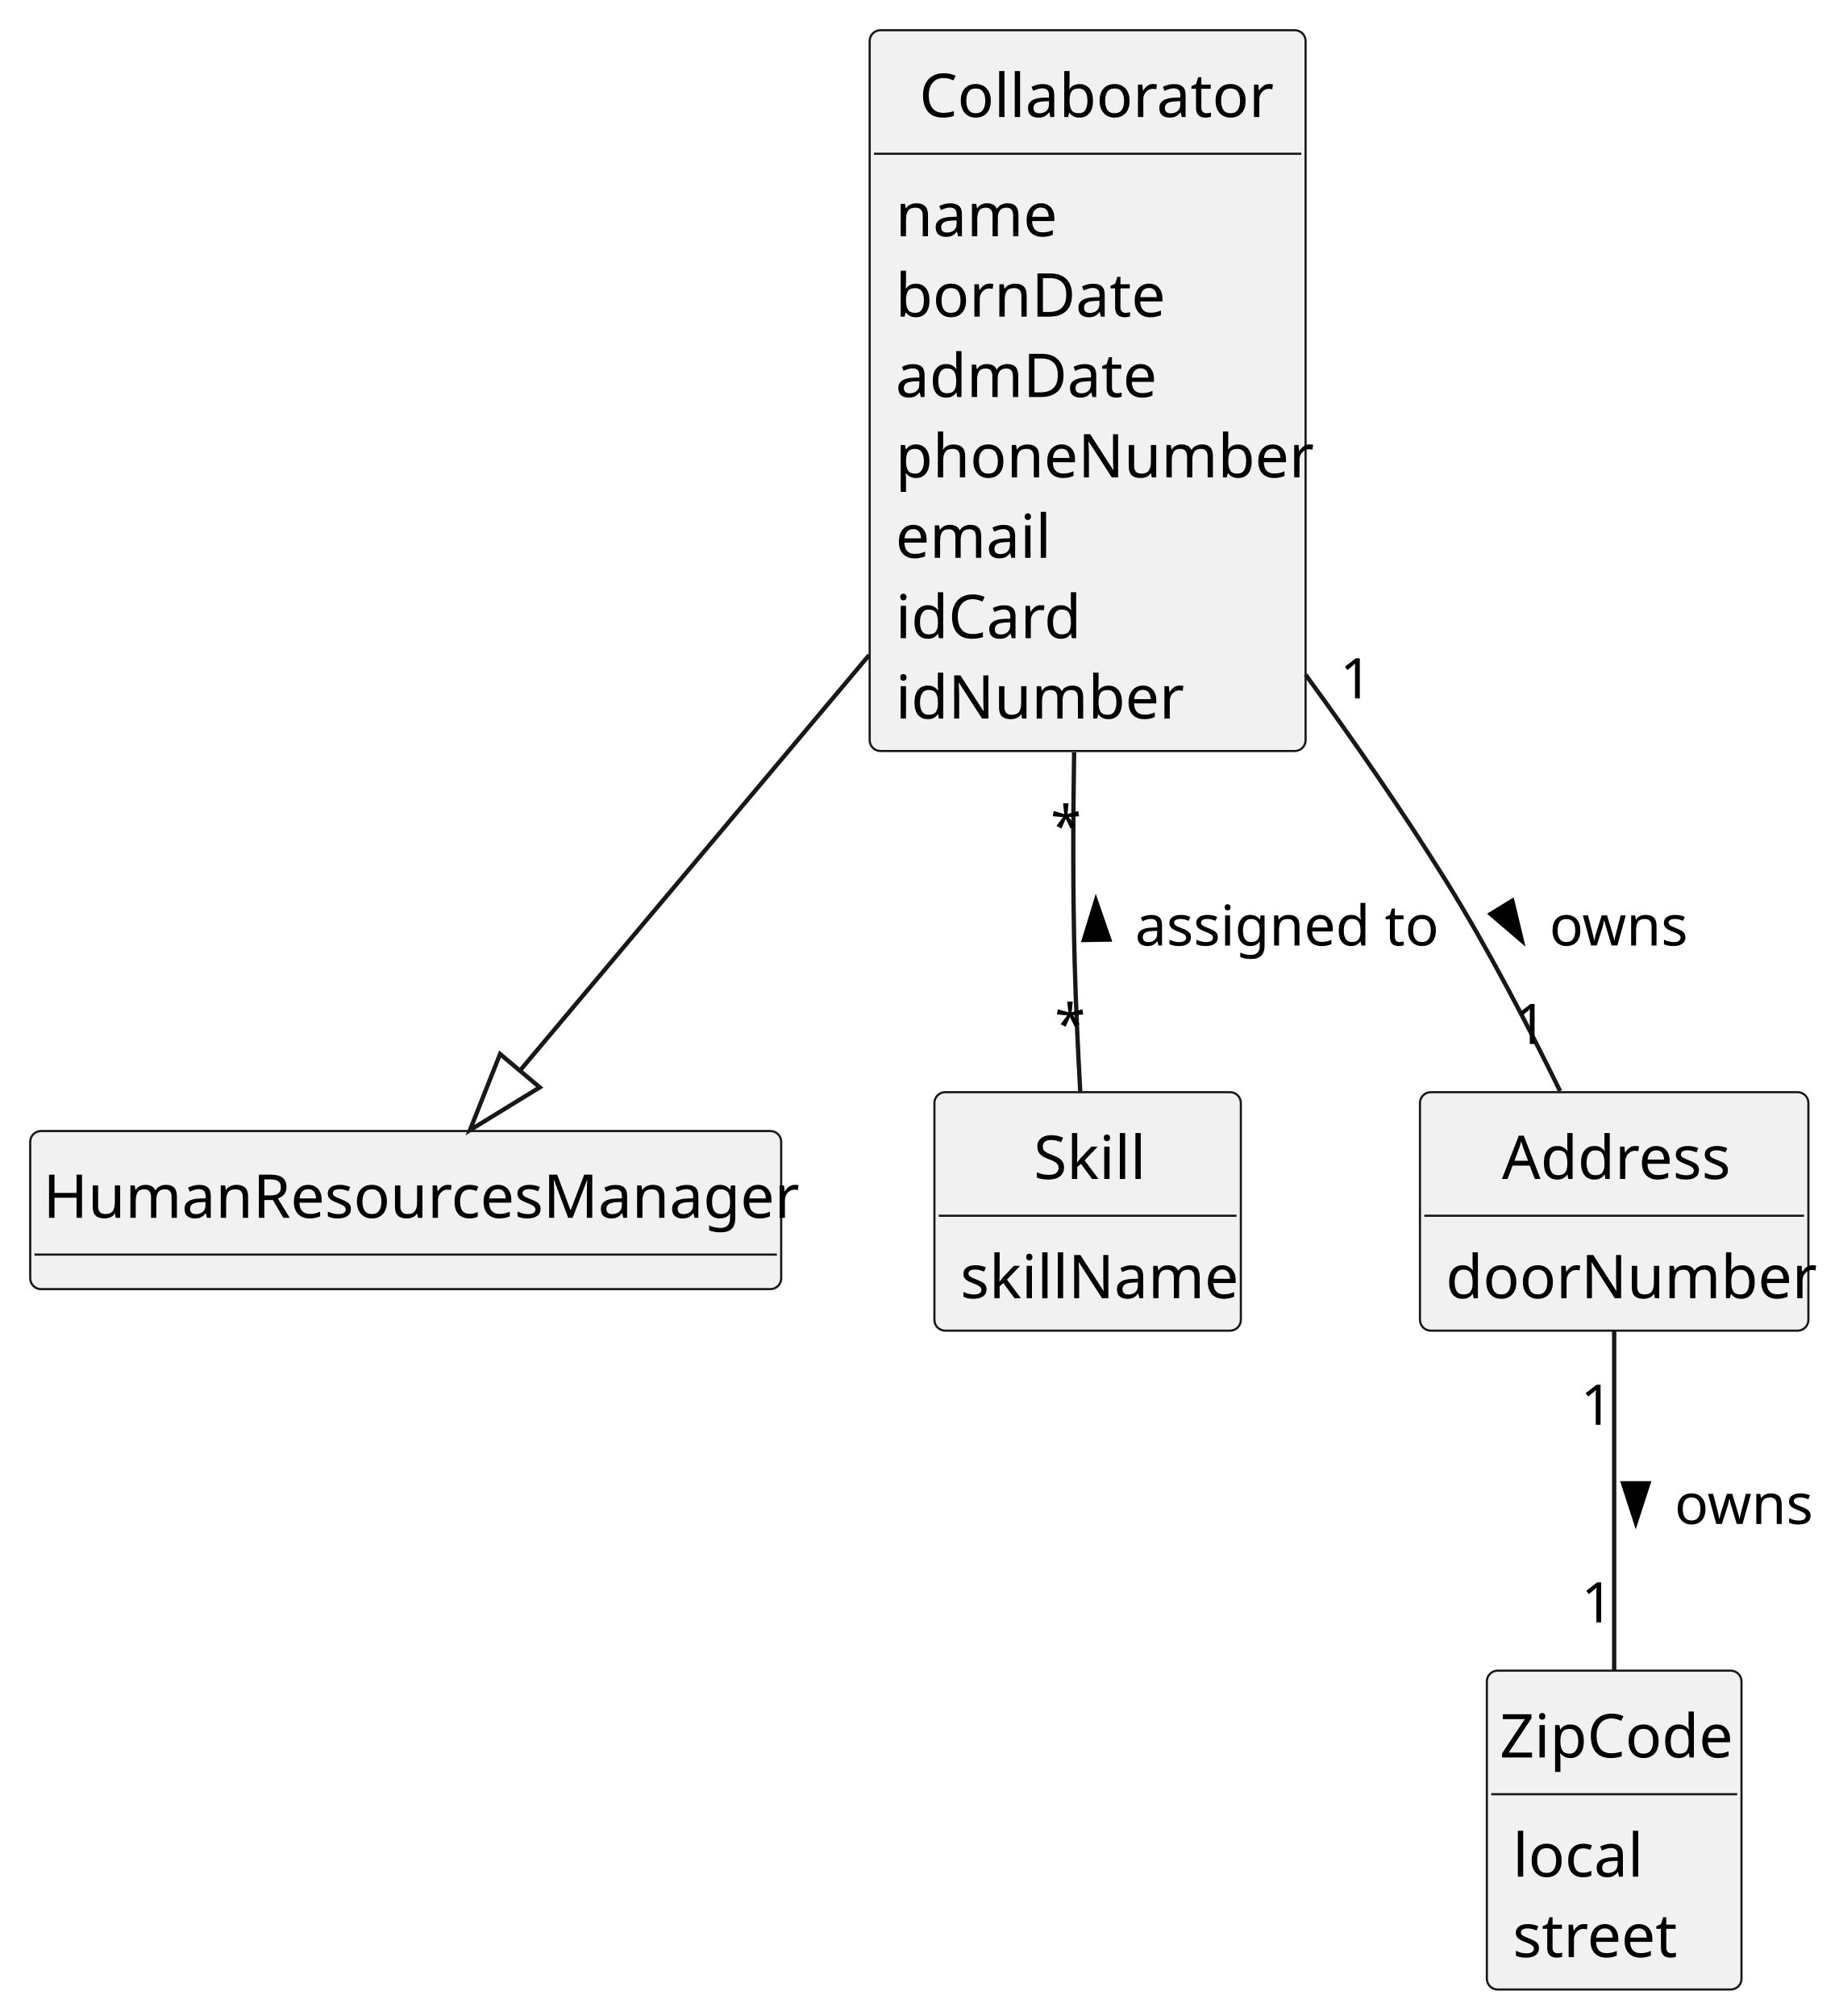
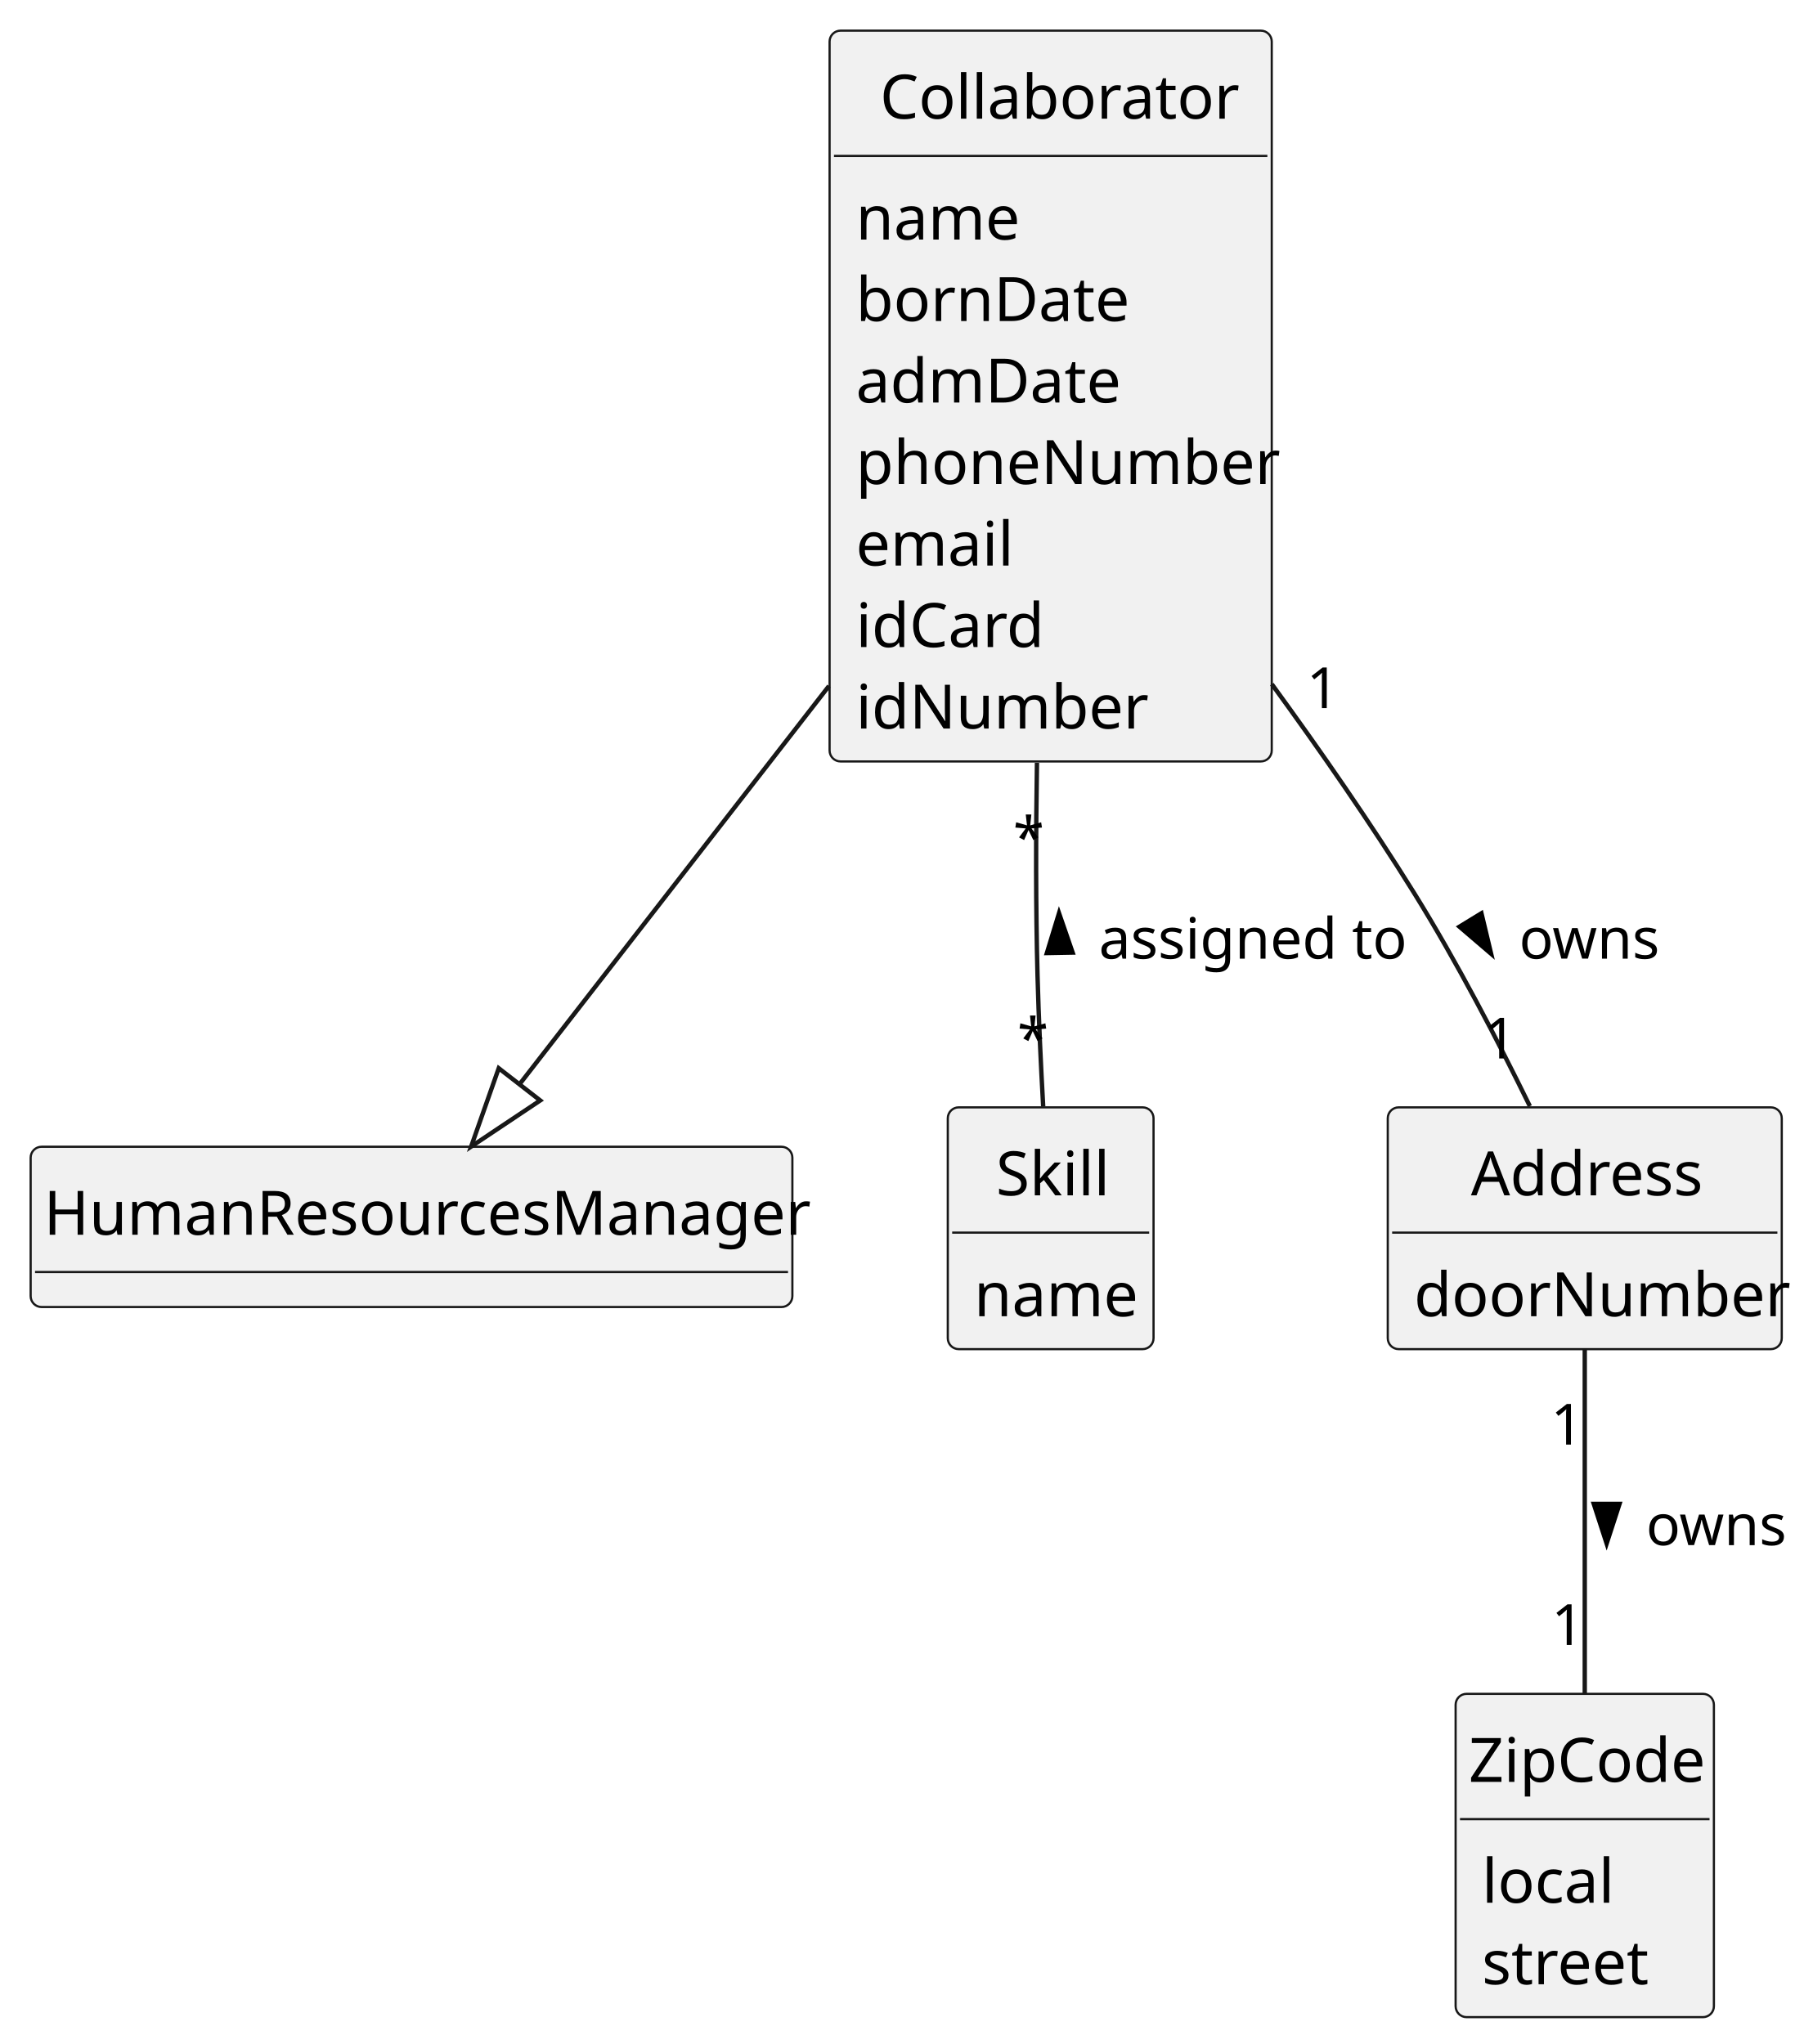
- <svg xmlns="http://www.w3.org/2000/svg" contentStyleType="text/css" height="467px" preserveAspectRatio="none" style="width:426px;height:467px;background:#FFFFFF;" version="1.1" viewBox="0 0 426 467" width="426px" zoomAndPan="magnify">
+ <svg xmlns="http://www.w3.org/2000/svg" contentStyleType="text/css" height="467px" preserveAspectRatio="none" style="width:414px;height:467px;background:#FFFFFF;" version="1.1" viewBox="0 0 414 467" width="414px" zoomAndPan="magnify">
  <defs />
  <g>
    <g id="elem_HumanResourcesManager">
      <rect codeLine="10" fill="#F1F1F1" height="36.621" id="HumanResourcesManager" rx="2.5" ry="2.5" style="stroke:#181818;stroke-width:0.5;" width="174" x="7" y="262" />
      <text fill="#000000" font-family="sans-serif" font-size="14" lengthAdjust="spacing" textLength="168" x="10" y="282.107">HumanResourcesManager</text>
      <line style="stroke:#181818;stroke-width:0.5;" x1="8" x2="180" y1="290.621" y2="290.621" />
    </g>
    <g id="elem_Collaborator">
-       <rect codeLine="12" fill="#F1F1F1" height="166.969" id="Collaborator" rx="2.5" ry="2.5" style="stroke:#181818;stroke-width:0.5;" width="101" x="201.5" y="7" />
-       <text fill="#000000" font-family="sans-serif" font-size="14" lengthAdjust="spacing" textLength="78" x="213" y="27.107">Collaborator</text>
-       <line style="stroke:#181818;stroke-width:0.5;" x1="202.5" x2="301.5" y1="35.621" y2="35.621" />
-       <text fill="#000000" font-family="sans-serif" font-size="14" lengthAdjust="spacing" textLength="35" x="207.5" y="54.728">name</text>
-       <text fill="#000000" font-family="sans-serif" font-size="14" lengthAdjust="spacing" textLength="59" x="207.5" y="73.35">bornDate</text>
-       <text fill="#000000" font-family="sans-serif" font-size="14" lengthAdjust="spacing" textLength="57" x="207.5" y="91.971">admDate</text>
-       <text fill="#000000" font-family="sans-serif" font-size="14" lengthAdjust="spacing" textLength="89" x="207.5" y="110.592">phoneNumber</text>
-       <text fill="#000000" font-family="sans-serif" font-size="14" lengthAdjust="spacing" textLength="33" x="207.5" y="129.213">email</text>
-       <text fill="#000000" font-family="sans-serif" font-size="14" lengthAdjust="spacing" textLength="42" x="207.5" y="147.834">idCard</text>
-       <text fill="#000000" font-family="sans-serif" font-size="14" lengthAdjust="spacing" textLength="60" x="207.5" y="166.455">idNumber</text>
+       <rect codeLine="12" fill="#F1F1F1" height="166.969" id="Collaborator" rx="2.5" ry="2.5" style="stroke:#181818;stroke-width:0.5;" width="101" x="189.5" y="7" />
+       <text fill="#000000" font-family="sans-serif" font-size="14" lengthAdjust="spacing" textLength="78" x="201" y="27.107">Collaborator</text>
+       <line style="stroke:#181818;stroke-width:0.5;" x1="190.5" x2="289.5" y1="35.621" y2="35.621" />
+       <text fill="#000000" font-family="sans-serif" font-size="14" lengthAdjust="spacing" textLength="35" x="195.5" y="54.728">name</text>
+       <text fill="#000000" font-family="sans-serif" font-size="14" lengthAdjust="spacing" textLength="59" x="195.5" y="73.35">bornDate</text>
+       <text fill="#000000" font-family="sans-serif" font-size="14" lengthAdjust="spacing" textLength="57" x="195.5" y="91.971">admDate</text>
+       <text fill="#000000" font-family="sans-serif" font-size="14" lengthAdjust="spacing" textLength="89" x="195.5" y="110.592">phoneNumber</text>
+       <text fill="#000000" font-family="sans-serif" font-size="14" lengthAdjust="spacing" textLength="33" x="195.5" y="129.213">email</text>
+       <text fill="#000000" font-family="sans-serif" font-size="14" lengthAdjust="spacing" textLength="42" x="195.5" y="147.834">idCard</text>
+       <text fill="#000000" font-family="sans-serif" font-size="14" lengthAdjust="spacing" textLength="60" x="195.5" y="166.455">idNumber</text>
    </g>
    <g id="elem_Skill">
-       <rect codeLine="22" fill="#F1F1F1" height="55.242" id="Skill" rx="2.5" ry="2.5" style="stroke:#181818;stroke-width:0.5;" width="71" x="216.5" y="253" />
-       <text fill="#000000" font-family="sans-serif" font-size="14" lengthAdjust="spacing" textLength="25" x="239.5" y="273.107">Skill</text>
-       <line style="stroke:#181818;stroke-width:0.5;" x1="217.5" x2="286.5" y1="281.621" y2="281.621" />
-       <text fill="#000000" font-family="sans-serif" font-size="14" lengthAdjust="spacing" textLength="59" x="222.5" y="300.728">skillName</text>
+       <rect codeLine="22" fill="#F1F1F1" height="55.242" id="Skill" rx="2.5" ry="2.5" style="stroke:#181818;stroke-width:0.5;" width="47" x="216.5" y="253" />
+       <text fill="#000000" font-family="sans-serif" font-size="14" lengthAdjust="spacing" textLength="25" x="227.5" y="273.107">Skill</text>
+       <line style="stroke:#181818;stroke-width:0.5;" x1="217.5" x2="262.5" y1="281.621" y2="281.621" />
+       <text fill="#000000" font-family="sans-serif" font-size="14" lengthAdjust="spacing" textLength="35" x="222.5" y="300.728">name</text>
    </g>
    <g id="elem_Address">
-       <rect codeLine="26" fill="#F1F1F1" height="55.242" id="Address" rx="2.5" ry="2.5" style="stroke:#181818;stroke-width:0.5;" width="90" x="329" y="253" />
-       <text fill="#000000" font-family="sans-serif" font-size="14" lengthAdjust="spacing" textLength="52" x="348" y="273.107">Address</text>
-       <line style="stroke:#181818;stroke-width:0.5;" x1="330" x2="418" y1="281.621" y2="281.621" />
-       <text fill="#000000" font-family="sans-serif" font-size="14" lengthAdjust="spacing" textLength="78" x="335" y="300.728">doorNumber</text>
+       <rect codeLine="26" fill="#F1F1F1" height="55.242" id="Address" rx="2.5" ry="2.5" style="stroke:#181818;stroke-width:0.5;" width="90" x="317" y="253" />
+       <text fill="#000000" font-family="sans-serif" font-size="14" lengthAdjust="spacing" textLength="52" x="336" y="273.107">Address</text>
+       <line style="stroke:#181818;stroke-width:0.5;" x1="318" x2="406" y1="281.621" y2="281.621" />
+       <text fill="#000000" font-family="sans-serif" font-size="14" lengthAdjust="spacing" textLength="78" x="323" y="300.728">doorNumber</text>
    </g>
    <g id="elem_ZipCode">
-       <rect codeLine="30" fill="#F1F1F1" height="73.863" id="ZipCode" rx="2.5" ry="2.5" style="stroke:#181818;stroke-width:0.5;" width="59" x="344.5" y="387" />
-       <text fill="#000000" font-family="sans-serif" font-size="14" lengthAdjust="spacing" textLength="53" x="347.5" y="407.107">ZipCode</text>
-       <line style="stroke:#181818;stroke-width:0.5;" x1="345.5" x2="402.5" y1="415.621" y2="415.621" />
-       <text fill="#000000" font-family="sans-serif" font-size="14" lengthAdjust="spacing" textLength="29" x="350.5" y="434.728">local</text>
-       <text fill="#000000" font-family="sans-serif" font-size="14" lengthAdjust="spacing" textLength="36" x="350.5" y="453.35">street</text>
+       <rect codeLine="30" fill="#F1F1F1" height="73.863" id="ZipCode" rx="2.5" ry="2.5" style="stroke:#181818;stroke-width:0.5;" width="59" x="332.5" y="387" />
+       <text fill="#000000" font-family="sans-serif" font-size="14" lengthAdjust="spacing" textLength="53" x="335.5" y="407.107">ZipCode</text>
+       <line style="stroke:#181818;stroke-width:0.5;" x1="333.5" x2="390.5" y1="415.621" y2="415.621" />
+       <text fill="#000000" font-family="sans-serif" font-size="14" lengthAdjust="spacing" textLength="29" x="338.5" y="434.728">local</text>
+       <text fill="#000000" font-family="sans-serif" font-size="14" lengthAdjust="spacing" textLength="36" x="338.5" y="453.35">street</text>
    </g>
    <g id="link_Collaborator_HumanResourcesManager">
-       <path codeLine="36" d="M201.36,151.76 C169.22,189.99 141.45,223.039 120.46,248.019 " fill="none" id="Collaborator-to-HumanResourcesManager" style="stroke:#181818;stroke-width:1.0;" />
-       <polygon fill="none" points="108.88,261.8,125.053,251.879,115.866,244.159,108.88,261.8" style="stroke:#181818;stroke-width:1.0;" />
+       <path codeLine="36" d="M189.35,156.73 C160.36,194.06 137.201,223.874 118.661,247.744 " fill="none" id="Collaborator-to-HumanResourcesManager" style="stroke:#181818;stroke-width:1.0;" />
+       <polygon fill="none" points="107.62,261.96,123.4,251.425,113.923,244.064,107.62,261.96" style="stroke:#181818;stroke-width:1.0;" />
    </g>
    <g id="link_Collaborator_Skill">
-       <path codeLine="37" d="M248.87,174.28 C248.61,190.44 248.58,207.25 249,223 C249.26,232.72 249.76,243.37 250.29,252.78 " fill="none" id="Collaborator-Skill" style="stroke:#181818;stroke-width:1.0;" />
-       <polygon fill="#000000" points="253.91,208.646,251.135,217.743,257.012,217.637,253.91,208.646" style="stroke:#000000;stroke-width:1.0;" />
-       <text fill="#000000" font-family="sans-serif" font-size="13" lengthAdjust="spacing" textLength="67" x="263" y="219.028">assigned to</text>
-       <text fill="#000000" font-family="sans-serif" font-size="13" lengthAdjust="spacing" textLength="5" x="243.404" y="195.964">*</text>
-       <text fill="#000000" font-family="sans-serif" font-size="13" lengthAdjust="spacing" textLength="5" x="244.369" y="241.891">*</text>
+       <path codeLine="37" d="M236.87,174.28 C236.61,190.44 236.58,207.25 237,223 C237.26,232.72 237.76,243.37 238.29,252.78 " fill="none" id="Collaborator-Skill" style="stroke:#181818;stroke-width:1.0;" />
+       <polygon fill="#000000" points="241.91,208.646,239.135,217.743,245.012,217.637,241.91,208.646" style="stroke:#000000;stroke-width:1.0;" />
+       <text fill="#000000" font-family="sans-serif" font-size="13" lengthAdjust="spacing" textLength="67" x="251" y="219.028">assigned to</text>
+       <text fill="#000000" font-family="sans-serif" font-size="13" lengthAdjust="spacing" textLength="5" x="231.404" y="195.964">*</text>
+       <text fill="#000000" font-family="sans-serif" font-size="13" lengthAdjust="spacing" textLength="5" x="232.369" y="241.891">*</text>
    </g>
    <g id="link_Collaborator_Address">
-       <path codeLine="38" d="M302.52,156.31 C313.69,171.63 325.13,188.13 335,204 C344.74,219.66 354.26,238.03 361.46,252.73 " fill="none" id="Collaborator-Address" style="stroke:#181818;stroke-width:1.0;" />
-       <polygon fill="#000000" points="352.608,217.912,350.398,208.661,345.383,211.727,352.608,217.912" style="stroke:#000000;stroke-width:1.0;" />
-       <text fill="#000000" font-family="sans-serif" font-size="13" lengthAdjust="spacing" textLength="30" x="359" y="219.028">owns</text>
-       <text fill="#000000" font-family="sans-serif" font-size="13" lengthAdjust="spacing" textLength="7" x="310.454" y="161.779">1</text>
-       <text fill="#000000" font-family="sans-serif" font-size="13" lengthAdjust="spacing" textLength="7" x="350.951" y="241.83">1</text>
+       <path codeLine="38" d="M290.52,156.31 C301.69,171.63 313.13,188.13 323,204 C332.74,219.66 342.26,238.03 349.46,252.73 " fill="none" id="Collaborator-Address" style="stroke:#181818;stroke-width:1.0;" />
+       <polygon fill="#000000" points="340.608,217.912,338.398,208.661,333.383,211.727,340.608,217.912" style="stroke:#000000;stroke-width:1.0;" />
+       <text fill="#000000" font-family="sans-serif" font-size="13" lengthAdjust="spacing" textLength="30" x="347" y="219.028">owns</text>
+       <text fill="#000000" font-family="sans-serif" font-size="13" lengthAdjust="spacing" textLength="7" x="298.454" y="161.779">1</text>
+       <text fill="#000000" font-family="sans-serif" font-size="13" lengthAdjust="spacing" textLength="7" x="338.951" y="241.83">1</text>
    </g>
    <g id="link_Address_ZipCode">
-       <path codeLine="39" d="M374,308.12 C374,330.37 374,362.33 374,386.89 " fill="none" id="Address-ZipCode" style="stroke:#181818;stroke-width:1.0;" />
-       <polygon fill="#000000" points="379,352.646,381.939,343.6,376.061,343.6,379,352.646" style="stroke:#000000;stroke-width:1.0;" />
-       <text fill="#000000" font-family="sans-serif" font-size="13" lengthAdjust="spacing" textLength="30" x="388" y="353.028">owns</text>
-       <text fill="#000000" font-family="sans-serif" font-size="13" lengthAdjust="spacing" textLength="7" x="366.234" y="330.055">1</text>
-       <text fill="#000000" font-family="sans-serif" font-size="13" lengthAdjust="spacing" textLength="7" x="366.377" y="375.832">1</text>
+       <path codeLine="39" d="M362,308.12 C362,330.37 362,362.33 362,386.89 " fill="none" id="Address-ZipCode" style="stroke:#181818;stroke-width:1.0;" />
+       <polygon fill="#000000" points="367,352.646,369.939,343.6,364.061,343.6,367,352.646" style="stroke:#000000;stroke-width:1.0;" />
+       <text fill="#000000" font-family="sans-serif" font-size="13" lengthAdjust="spacing" textLength="30" x="376" y="353.028">owns</text>
+       <text fill="#000000" font-family="sans-serif" font-size="13" lengthAdjust="spacing" textLength="7" x="354.234" y="330.055">1</text>
+       <text fill="#000000" font-family="sans-serif" font-size="13" lengthAdjust="spacing" textLength="7" x="354.377" y="375.832">1</text>
    </g>
  </g>
</svg>
